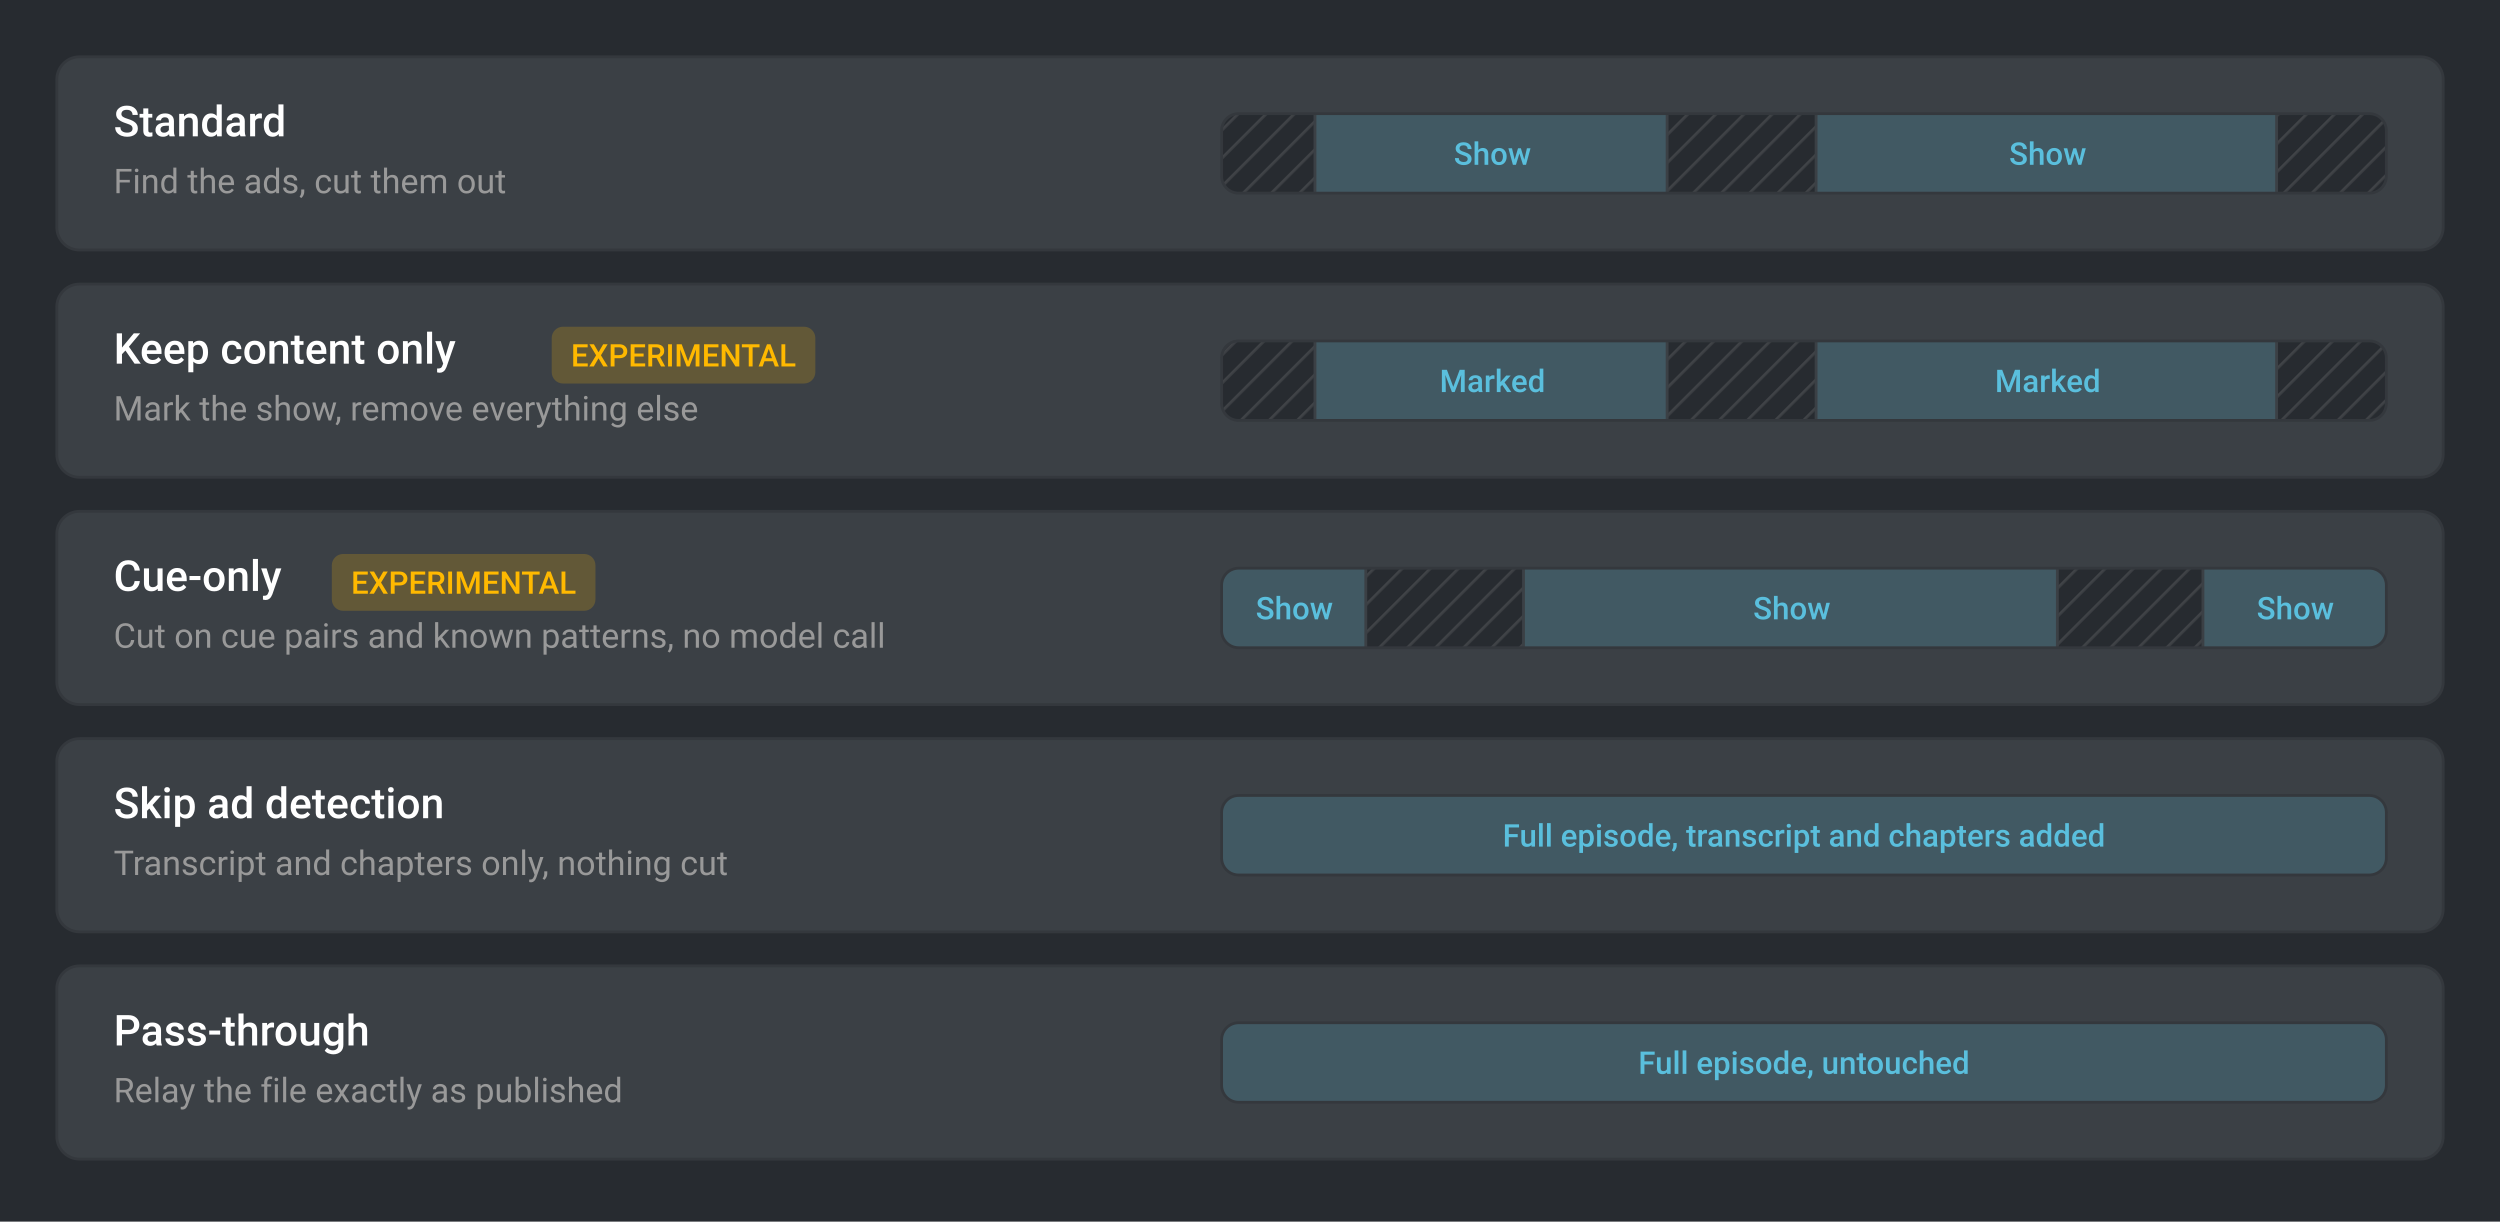
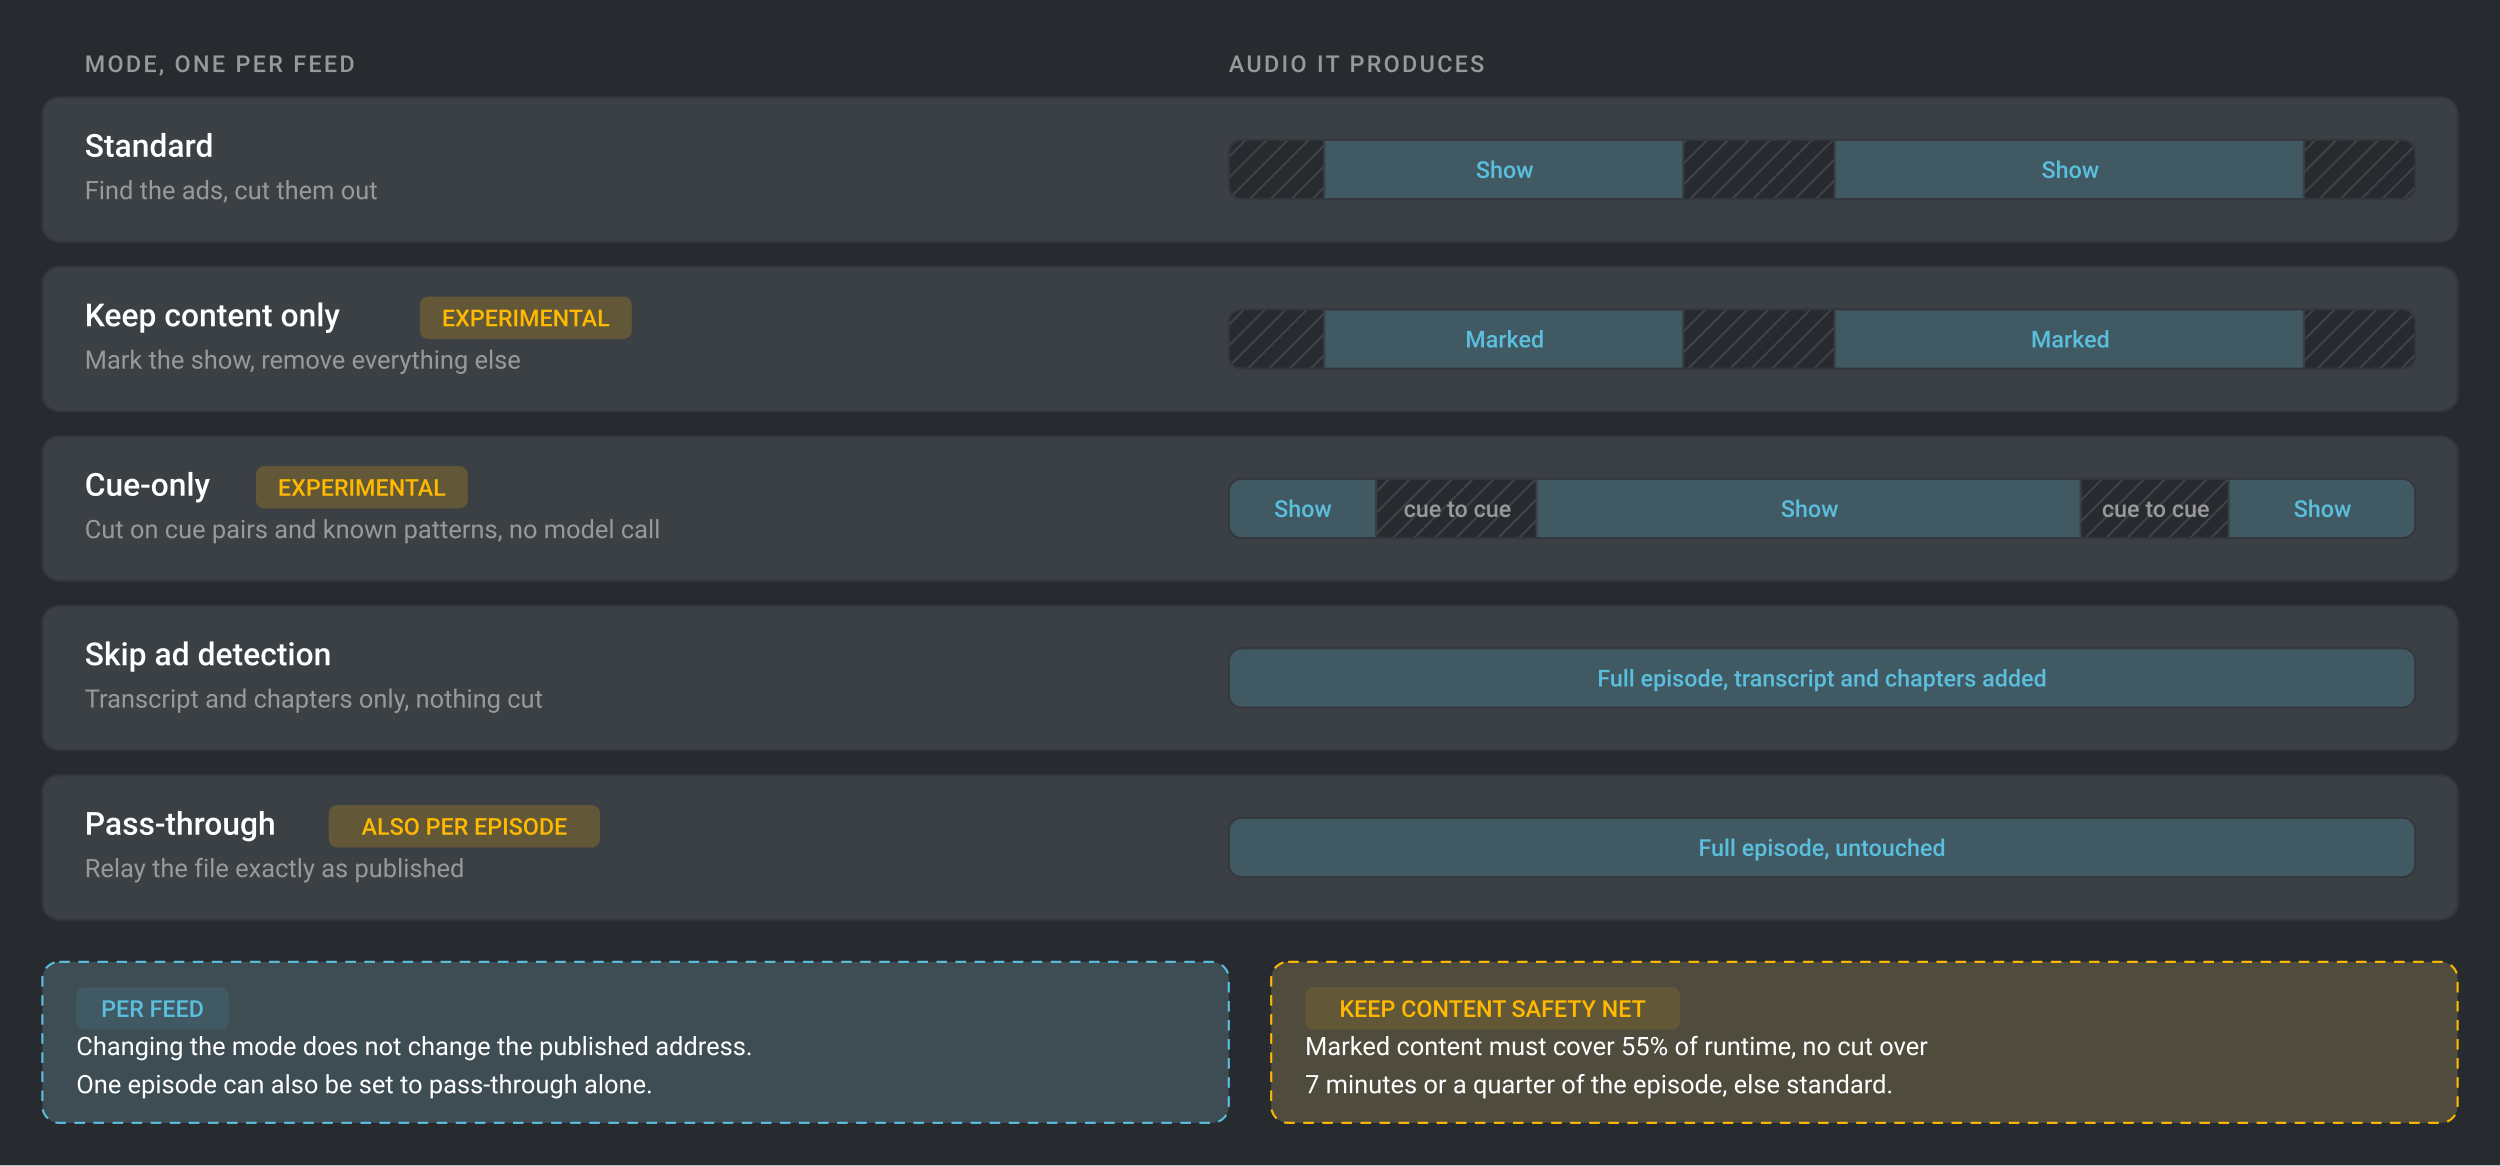
- <svg xmlns="http://www.w3.org/2000/svg" viewBox="0 0 880 430" width="880" height="430" role="img" aria-label="The five per-feed processing modes">
+ <svg xmlns="http://www.w3.org/2000/svg" viewBox="0 0 1180 550" width="1180" height="550" role="img" aria-label="The five per-feed processing modes">
  <defs>
    <marker id="ar" viewBox="0 0 10 10" refX="9" refY="5" markerWidth="6" markerHeight="6" orient="auto-start-reverse">
      <path d="M 0 1 L 9 5 L 0 9 z" fill="#999999" />
    </marker>
    <marker id="arp" viewBox="0 0 10 10" refX="9" refY="5" markerWidth="6" markerHeight="6" orient="auto-start-reverse">
      <path d="M 0 1 L 9 5 L 0 9 z" fill="#5ABFDD" />
    </marker>
    <pattern id="hatch" width="7" height="7" patternTransform="rotate(45)" patternUnits="userSpaceOnUse">
      <line x1="0" y1="0" x2="0" y2="7" stroke="#EF5F5D" stroke-width="2" opacity="0.28" />
    </pattern>
    <pattern id="hatchq" width="7" height="7" patternTransform="rotate(45)" patternUnits="userSpaceOnUse">
      <line x1="0" y1="0" x2="0" y2="7" stroke="#999999" stroke-width="2" opacity="0.20" />
    </pattern>
-     <clipPath id="clip430_40">
-       <rect x="430" y="40" width="410" height="28" rx="6" />
+     <clipPath id="clip580_66">
+       <rect x="580" y="66" width="560" height="28" rx="6" />
    </clipPath>
-     <clipPath id="clip430_120">
-       <rect x="430" y="120" width="410" height="28" rx="6" />
+     <clipPath id="clip580_146">
+       <rect x="580" y="146" width="560" height="28" rx="6" />
    </clipPath>
-     <clipPath id="clip430_200">
-       <rect x="430" y="200" width="410" height="28" rx="6" />
+     <clipPath id="clip580_226">
+       <rect x="580" y="226" width="560" height="28" rx="6" />
    </clipPath>
-     <clipPath id="clip430_280">
-       <rect x="430" y="280" width="410" height="28" rx="6" />
+     <clipPath id="clip580_306">
+       <rect x="580" y="306" width="560" height="28" rx="6" />
    </clipPath>
-     <clipPath id="clip430_360">
-       <rect x="430" y="360" width="410" height="28" rx="6" />
+     <clipPath id="clip580_386">
+       <rect x="580" y="386" width="560" height="28" rx="6" />
    </clipPath>
  </defs>
-   <rect width="880" height="430" fill="#272B30" />
-   <rect x="20" y="20" width="840" height="68" rx="8" fill="#3B4045" stroke="#34383D" stroke-width="1" />
-   <text x="40" y="48" font-family="Roboto, -apple-system, BlinkMacSystemFont, 'Segoe UI', sans-serif" font-size="15" font-weight="500" fill="#FFFFFF" text-anchor="start">Standard</text>
-   <text x="40" y="68" font-family="Roboto, -apple-system, BlinkMacSystemFont, 'Segoe UI', sans-serif" font-size="12" font-weight="400" fill="#999999" text-anchor="start">Find the ads, cut them out</text>
-   <g clip-path="url(#clip430_40)">
-     <rect x="430" y="40" width="33.372" height="28" fill="#272B30" />
-     <rect x="430" y="40" width="33.372" height="28" fill="url(#hatchq)" />
-     <line x1="463.372" y1="40" x2="463.372" y2="68" stroke="#3B4045" stroke-width="2" />
-     <rect x="463.372" y="40" width="123.953" height="28" fill="#415963" />
-     <text x="525.349" y="58.0" font-family="Roboto, -apple-system, BlinkMacSystemFont, 'Segoe UI', sans-serif" font-size="11" font-weight="500" fill="#5ABFDD" text-anchor="middle">Show</text>
-     <line x1="587.326" y1="40" x2="587.326" y2="68" stroke="#3B4045" stroke-width="2" />
-     <rect x="587.326" y="40" width="52.442" height="28" fill="#272B30" />
-     <rect x="587.326" y="40" width="52.442" height="28" fill="url(#hatchq)" />
-     <line x1="639.767" y1="40" x2="639.767" y2="68" stroke="#3B4045" stroke-width="2" />
-     <rect x="639.767" y="40" width="162.093" height="28" fill="#415963" />
-     <text x="720.814" y="58.0" font-family="Roboto, -apple-system, BlinkMacSystemFont, 'Segoe UI', sans-serif" font-size="11" font-weight="500" fill="#5ABFDD" text-anchor="middle">Show</text>
-     <line x1="801.86" y1="40" x2="801.86" y2="68" stroke="#3B4045" stroke-width="2" />
-     <rect x="801.86" y="40" width="38.14" height="28" fill="#272B30" />
-     <rect x="801.86" y="40" width="38.14" height="28" fill="url(#hatchq)" />
+   <rect width="1180" height="550" fill="#272B30" />
+   <text x="40" y="34" font-family="Roboto, -apple-system, BlinkMacSystemFont, 'Segoe UI', sans-serif" font-size="11" font-weight="500" fill="#999999" text-anchor="start" letter-spacing="0.1em">MODE, ONE PER FEED</text>
+   <text x="580" y="34" font-family="Roboto, -apple-system, BlinkMacSystemFont, 'Segoe UI', sans-serif" font-size="11" font-weight="500" fill="#999999" text-anchor="start" letter-spacing="0.1em">AUDIO IT PRODUCES</text>
+   <rect x="20" y="46" width="1140" height="68" rx="8" fill="#3B4045" stroke="#34383D" stroke-width="1" />
+   <text x="40" y="74" font-family="Roboto, -apple-system, BlinkMacSystemFont, 'Segoe UI', sans-serif" font-size="15" font-weight="500" fill="#FFFFFF" text-anchor="start">Standard</text>
+   <text x="40" y="94" font-family="Roboto, -apple-system, BlinkMacSystemFont, 'Segoe UI', sans-serif" font-size="12" font-weight="400" fill="#999999" text-anchor="start">Find the ads, cut them out</text>
+   <g clip-path="url(#clip580_66)">
+     <rect x="580" y="66" width="45.581" height="28" fill="#272B30" />
+     <rect x="580" y="66" width="45.581" height="28" fill="url(#hatchq)" />
+     <line x1="625.581" y1="66" x2="625.581" y2="94" stroke="#3B4045" stroke-width="2" />
+     <rect x="625.581" y="66" width="169.302" height="28" fill="#415963" />
+     <text x="710.233" y="84.0" font-family="Roboto, -apple-system, BlinkMacSystemFont, 'Segoe UI', sans-serif" font-size="11" font-weight="500" fill="#5ABFDD" text-anchor="middle">Show</text>
+     <line x1="794.884" y1="66" x2="794.884" y2="94" stroke="#3B4045" stroke-width="2" />
+     <rect x="794.884" y="66" width="71.628" height="28" fill="#272B30" />
+     <rect x="794.884" y="66" width="71.628" height="28" fill="url(#hatchq)" />
+     <line x1="866.512" y1="66" x2="866.512" y2="94" stroke="#3B4045" stroke-width="2" />
+     <rect x="866.512" y="66" width="221.395" height="28" fill="#415963" />
+     <text x="977.209" y="84.0" font-family="Roboto, -apple-system, BlinkMacSystemFont, 'Segoe UI', sans-serif" font-size="11" font-weight="500" fill="#5ABFDD" text-anchor="middle">Show</text>
+     <line x1="1087.907" y1="66" x2="1087.907" y2="94" stroke="#3B4045" stroke-width="2" />
+     <rect x="1087.907" y="66" width="52.093" height="28" fill="#272B30" />
+     <rect x="1087.907" y="66" width="52.093" height="28" fill="url(#hatchq)" />
  </g>
-   <rect x="430" y="40" width="410" height="28" rx="6" fill="none" stroke="#34383D" stroke-width="1" />
-   <rect x="20" y="100" width="840" height="68" rx="8" fill="#3B4045" stroke="#34383D" stroke-width="1" />
-   <text x="40" y="128" font-family="Roboto, -apple-system, BlinkMacSystemFont, 'Segoe UI', sans-serif" font-size="15" font-weight="500" fill="#FFFFFF" text-anchor="start">Keep content only</text>
-   <text x="40" y="148" font-family="Roboto, -apple-system, BlinkMacSystemFont, 'Segoe UI', sans-serif" font-size="12" font-weight="400" fill="#999999" text-anchor="start">Mark the show, remove everything else</text>
-   <rect x="194.2" y="115" width="92.8" height="20" rx="4" fill="#625837" stroke="none" stroke-width="0" />
-   <text x="240.6" y="129" font-family="Roboto, -apple-system, BlinkMacSystemFont, 'Segoe UI', sans-serif" font-size="11" font-weight="500" fill="#FFB900" text-anchor="middle">EXPERIMENTAL</text>
-   <g clip-path="url(#clip430_120)">
-     <rect x="430" y="120" width="33.372" height="28" fill="#272B30" />
-     <rect x="430" y="120" width="33.372" height="28" fill="url(#hatchq)" />
-     <line x1="463.372" y1="120" x2="463.372" y2="148" stroke="#3B4045" stroke-width="2" />
-     <rect x="463.372" y="120" width="123.953" height="28" fill="#415963" />
-     <text x="525.349" y="138.0" font-family="Roboto, -apple-system, BlinkMacSystemFont, 'Segoe UI', sans-serif" font-size="11" font-weight="500" fill="#5ABFDD" text-anchor="middle">Marked</text>
-     <line x1="587.326" y1="120" x2="587.326" y2="148" stroke="#3B4045" stroke-width="2" />
-     <rect x="587.326" y="120" width="52.442" height="28" fill="#272B30" />
-     <rect x="587.326" y="120" width="52.442" height="28" fill="url(#hatchq)" />
-     <line x1="639.767" y1="120" x2="639.767" y2="148" stroke="#3B4045" stroke-width="2" />
-     <rect x="639.767" y="120" width="162.093" height="28" fill="#415963" />
-     <text x="720.814" y="138.0" font-family="Roboto, -apple-system, BlinkMacSystemFont, 'Segoe UI', sans-serif" font-size="11" font-weight="500" fill="#5ABFDD" text-anchor="middle">Marked</text>
-     <line x1="801.86" y1="120" x2="801.86" y2="148" stroke="#3B4045" stroke-width="2" />
-     <rect x="801.86" y="120" width="38.14" height="28" fill="#272B30" />
-     <rect x="801.86" y="120" width="38.14" height="28" fill="url(#hatchq)" />
+   <rect x="580" y="66" width="560" height="28" rx="6" fill="none" stroke="#34383D" stroke-width="1" />
+   <rect x="20" y="126" width="1140" height="68" rx="8" fill="#3B4045" stroke="#34383D" stroke-width="1" />
+   <text x="40" y="154" font-family="Roboto, -apple-system, BlinkMacSystemFont, 'Segoe UI', sans-serif" font-size="15" font-weight="500" fill="#FFFFFF" text-anchor="start">Keep content only</text>
+   <text x="40" y="174" font-family="Roboto, -apple-system, BlinkMacSystemFont, 'Segoe UI', sans-serif" font-size="12" font-weight="400" fill="#999999" text-anchor="start">Mark the show, remove everything else</text>
+   <rect x="198.2" y="140" width="100" height="20" rx="4" fill="#625837" stroke="none" stroke-width="0" />
+   <text x="248.2" y="154" font-family="Roboto, -apple-system, BlinkMacSystemFont, 'Segoe UI', sans-serif" font-size="11" font-weight="500" fill="#FFB900" text-anchor="middle">EXPERIMENTAL</text>
+   <g clip-path="url(#clip580_146)">
+     <rect x="580" y="146" width="45.581" height="28" fill="#272B30" />
+     <rect x="580" y="146" width="45.581" height="28" fill="url(#hatchq)" />
+     <line x1="625.581" y1="146" x2="625.581" y2="174" stroke="#3B4045" stroke-width="2" />
+     <rect x="625.581" y="146" width="169.302" height="28" fill="#415963" />
+     <text x="710.233" y="164.0" font-family="Roboto, -apple-system, BlinkMacSystemFont, 'Segoe UI', sans-serif" font-size="11" font-weight="500" fill="#5ABFDD" text-anchor="middle">Marked</text>
+     <line x1="794.884" y1="146" x2="794.884" y2="174" stroke="#3B4045" stroke-width="2" />
+     <rect x="794.884" y="146" width="71.628" height="28" fill="#272B30" />
+     <rect x="794.884" y="146" width="71.628" height="28" fill="url(#hatchq)" />
+     <line x1="866.512" y1="146" x2="866.512" y2="174" stroke="#3B4045" stroke-width="2" />
+     <rect x="866.512" y="146" width="221.395" height="28" fill="#415963" />
+     <text x="977.209" y="164.0" font-family="Roboto, -apple-system, BlinkMacSystemFont, 'Segoe UI', sans-serif" font-size="11" font-weight="500" fill="#5ABFDD" text-anchor="middle">Marked</text>
+     <line x1="1087.907" y1="146" x2="1087.907" y2="174" stroke="#3B4045" stroke-width="2" />
+     <rect x="1087.907" y="146" width="52.093" height="28" fill="#272B30" />
+     <rect x="1087.907" y="146" width="52.093" height="28" fill="url(#hatchq)" />
  </g>
-   <rect x="430" y="120" width="410" height="28" rx="6" fill="none" stroke="#34383D" stroke-width="1" />
-   <rect x="20" y="180" width="840" height="68" rx="8" fill="#3B4045" stroke="#34383D" stroke-width="1" />
-   <text x="40" y="208" font-family="Roboto, -apple-system, BlinkMacSystemFont, 'Segoe UI', sans-serif" font-size="15" font-weight="500" fill="#FFFFFF" text-anchor="start">Cue-only</text>
-   <text x="40" y="228" font-family="Roboto, -apple-system, BlinkMacSystemFont, 'Segoe UI', sans-serif" font-size="12" font-weight="400" fill="#999999" text-anchor="start">Cut on cue pairs and known patterns, no model call</text>
-   <rect x="116.8" y="195" width="92.8" height="20" rx="4" fill="#625837" stroke="none" stroke-width="0" />
-   <text x="163.2" y="209" font-family="Roboto, -apple-system, BlinkMacSystemFont, 'Segoe UI', sans-serif" font-size="11" font-weight="500" fill="#FFB900" text-anchor="middle">EXPERIMENTAL</text>
-   <g clip-path="url(#clip430_200)">
-     <rect x="430" y="200" width="51.25" height="28" fill="#415963" />
-     <text x="455.625" y="218.0" font-family="Roboto, -apple-system, BlinkMacSystemFont, 'Segoe UI', sans-serif" font-size="11" font-weight="500" fill="#5ABFDD" text-anchor="middle">Show</text>
-     <line x1="481.25" y1="200" x2="481.25" y2="228" stroke="#3B4045" stroke-width="2" />
-     <rect x="481.25" y="200" width="55.521" height="28" fill="#272B30" />
-     <rect x="481.25" y="200" width="55.521" height="28" fill="url(#hatchq)" />
-     <line x1="536.771" y1="200" x2="536.771" y2="228" stroke="#3B4045" stroke-width="2" />
-     <rect x="536.771" y="200" width="187.917" height="28" fill="#415963" />
-     <text x="630.729" y="218.0" font-family="Roboto, -apple-system, BlinkMacSystemFont, 'Segoe UI', sans-serif" font-size="11" font-weight="500" fill="#5ABFDD" text-anchor="middle">Show</text>
-     <line x1="724.688" y1="200" x2="724.688" y2="228" stroke="#3B4045" stroke-width="2" />
-     <rect x="724.688" y="200" width="51.25" height="28" fill="#272B30" />
-     <rect x="724.688" y="200" width="51.25" height="28" fill="url(#hatchq)" />
-     <line x1="775.938" y1="200" x2="775.938" y2="228" stroke="#3B4045" stroke-width="2" />
-     <rect x="775.938" y="200" width="64.062" height="28" fill="#415963" />
-     <text x="807.969" y="218.0" font-family="Roboto, -apple-system, BlinkMacSystemFont, 'Segoe UI', sans-serif" font-size="11" font-weight="500" fill="#5ABFDD" text-anchor="middle">Show</text>
+   <rect x="580" y="146" width="560" height="28" rx="6" fill="none" stroke="#34383D" stroke-width="1" />
+   <rect x="20" y="206" width="1140" height="68" rx="8" fill="#3B4045" stroke="#34383D" stroke-width="1" />
+   <text x="40" y="234" font-family="Roboto, -apple-system, BlinkMacSystemFont, 'Segoe UI', sans-serif" font-size="15" font-weight="500" fill="#FFFFFF" text-anchor="start">Cue-only</text>
+   <text x="40" y="254" font-family="Roboto, -apple-system, BlinkMacSystemFont, 'Segoe UI', sans-serif" font-size="12" font-weight="400" fill="#999999" text-anchor="start">Cut on cue pairs and known patterns, no model call</text>
+   <rect x="120.8" y="220" width="100" height="20" rx="4" fill="#625837" stroke="none" stroke-width="0" />
+   <text x="170.8" y="234" font-family="Roboto, -apple-system, BlinkMacSystemFont, 'Segoe UI', sans-serif" font-size="11" font-weight="500" fill="#FFB900" text-anchor="middle">EXPERIMENTAL</text>
+   <g clip-path="url(#clip580_226)">
+     <rect x="580" y="226" width="70.0" height="28" fill="#415963" />
+     <text x="615.0" y="244.0" font-family="Roboto, -apple-system, BlinkMacSystemFont, 'Segoe UI', sans-serif" font-size="11" font-weight="500" fill="#5ABFDD" text-anchor="middle">Show</text>
+     <line x1="650.0" y1="226" x2="650.0" y2="254" stroke="#3B4045" stroke-width="2" />
+     <rect x="650.0" y="226" width="75.833" height="28" fill="#272B30" />
+     <rect x="650.0" y="226" width="75.833" height="28" fill="url(#hatchq)" />
+     <text x="687.917" y="244.0" font-family="Roboto, -apple-system, BlinkMacSystemFont, 'Segoe UI', sans-serif" font-size="11" font-weight="500" fill="#999999" text-anchor="middle">cue to cue</text>
+     <line x1="725.833" y1="226" x2="725.833" y2="254" stroke="#3B4045" stroke-width="2" />
+     <rect x="725.833" y="226" width="256.667" height="28" fill="#415963" />
+     <text x="854.167" y="244.0" font-family="Roboto, -apple-system, BlinkMacSystemFont, 'Segoe UI', sans-serif" font-size="11" font-weight="500" fill="#5ABFDD" text-anchor="middle">Show</text>
+     <line x1="982.5" y1="226" x2="982.5" y2="254" stroke="#3B4045" stroke-width="2" />
+     <rect x="982.5" y="226" width="70.0" height="28" fill="#272B30" />
+     <rect x="982.5" y="226" width="70.0" height="28" fill="url(#hatchq)" />
+     <text x="1017.5" y="244.0" font-family="Roboto, -apple-system, BlinkMacSystemFont, 'Segoe UI', sans-serif" font-size="11" font-weight="500" fill="#999999" text-anchor="middle">cue to cue</text>
+     <line x1="1052.5" y1="226" x2="1052.5" y2="254" stroke="#3B4045" stroke-width="2" />
+     <rect x="1052.5" y="226" width="87.5" height="28" fill="#415963" />
+     <text x="1096.25" y="244.0" font-family="Roboto, -apple-system, BlinkMacSystemFont, 'Segoe UI', sans-serif" font-size="11" font-weight="500" fill="#5ABFDD" text-anchor="middle">Show</text>
  </g>
-   <rect x="430" y="200" width="410" height="28" rx="6" fill="none" stroke="#34383D" stroke-width="1" />
-   <rect x="20" y="260" width="840" height="68" rx="8" fill="#3B4045" stroke="#34383D" stroke-width="1" />
-   <text x="40" y="288" font-family="Roboto, -apple-system, BlinkMacSystemFont, 'Segoe UI', sans-serif" font-size="15" font-weight="500" fill="#FFFFFF" text-anchor="start">Skip ad detection</text>
-   <text x="40" y="308" font-family="Roboto, -apple-system, BlinkMacSystemFont, 'Segoe UI', sans-serif" font-size="12" font-weight="400" fill="#999999" text-anchor="start">Transcript and chapters only, nothing cut</text>
-   <g clip-path="url(#clip430_280)">
-     <rect x="430" y="280" width="410.0" height="28" fill="#415963" />
-     <text x="635.0" y="298.0" font-family="Roboto, -apple-system, BlinkMacSystemFont, 'Segoe UI', sans-serif" font-size="11" font-weight="500" fill="#5ABFDD" text-anchor="middle">Full episode, transcript and chapters added</text>
+   <rect x="580" y="226" width="560" height="28" rx="6" fill="none" stroke="#34383D" stroke-width="1" />
+   <rect x="20" y="286" width="1140" height="68" rx="8" fill="#3B4045" stroke="#34383D" stroke-width="1" />
+   <text x="40" y="314" font-family="Roboto, -apple-system, BlinkMacSystemFont, 'Segoe UI', sans-serif" font-size="15" font-weight="500" fill="#FFFFFF" text-anchor="start">Skip ad detection</text>
+   <text x="40" y="334" font-family="Roboto, -apple-system, BlinkMacSystemFont, 'Segoe UI', sans-serif" font-size="12" font-weight="400" fill="#999999" text-anchor="start">Transcript and chapters only, nothing cut</text>
+   <g clip-path="url(#clip580_306)">
+     <rect x="580" y="306" width="560.0" height="28" fill="#415963" />
+     <text x="860.0" y="324.0" font-family="Roboto, -apple-system, BlinkMacSystemFont, 'Segoe UI', sans-serif" font-size="11" font-weight="500" fill="#5ABFDD" text-anchor="middle">Full episode, transcript and chapters added</text>
  </g>
-   <rect x="430" y="280" width="410" height="28" rx="6" fill="none" stroke="#34383D" stroke-width="1" />
-   <rect x="20" y="340" width="840" height="68" rx="8" fill="#3B4045" stroke="#34383D" stroke-width="1" />
-   <text x="40" y="368" font-family="Roboto, -apple-system, BlinkMacSystemFont, 'Segoe UI', sans-serif" font-size="15" font-weight="500" fill="#FFFFFF" text-anchor="start">Pass-through</text>
-   <text x="40" y="388" font-family="Roboto, -apple-system, BlinkMacSystemFont, 'Segoe UI', sans-serif" font-size="12" font-weight="400" fill="#999999" text-anchor="start">Relay the file exactly as published</text>
-   <g clip-path="url(#clip430_360)">
-     <rect x="430" y="360" width="410.0" height="28" fill="#415963" />
-     <text x="635.0" y="378.0" font-family="Roboto, -apple-system, BlinkMacSystemFont, 'Segoe UI', sans-serif" font-size="11" font-weight="500" fill="#5ABFDD" text-anchor="middle">Full episode, untouched</text>
+   <rect x="580" y="306" width="560" height="28" rx="6" fill="none" stroke="#34383D" stroke-width="1" />
+   <rect x="20" y="366" width="1140" height="68" rx="8" fill="#3B4045" stroke="#34383D" stroke-width="1" />
+   <text x="40" y="394" font-family="Roboto, -apple-system, BlinkMacSystemFont, 'Segoe UI', sans-serif" font-size="15" font-weight="500" fill="#FFFFFF" text-anchor="start">Pass-through</text>
+   <text x="40" y="414" font-family="Roboto, -apple-system, BlinkMacSystemFont, 'Segoe UI', sans-serif" font-size="12" font-weight="400" fill="#999999" text-anchor="start">Relay the file exactly as published</text>
+   <rect x="155.2" y="380" width="128" height="20" rx="4" fill="#625837" stroke="none" stroke-width="0" />
+   <text x="219.2" y="394" font-family="Roboto, -apple-system, BlinkMacSystemFont, 'Segoe UI', sans-serif" font-size="11" font-weight="500" fill="#FFB900" text-anchor="middle">ALSO PER EPISODE</text>
+   <g clip-path="url(#clip580_386)">
+     <rect x="580" y="386" width="560.0" height="28" fill="#415963" />
+     <text x="860.0" y="404.0" font-family="Roboto, -apple-system, BlinkMacSystemFont, 'Segoe UI', sans-serif" font-size="11" font-weight="500" fill="#5ABFDD" text-anchor="middle">Full episode, untouched</text>
  </g>
-   <rect x="430" y="360" width="410" height="28" rx="6" fill="none" stroke="#34383D" stroke-width="1" />
+   <rect x="580" y="386" width="560" height="28" rx="6" fill="none" stroke="#34383D" stroke-width="1" />
+   <rect x="20" y="454" width="560" height="76" rx="8" fill="#3E4D54" stroke="#5ABFDD" stroke-width="1" stroke-dasharray="5 4" />
+   <rect x="36" y="466" width="72" height="20" rx="4" fill="#415963" stroke="none" stroke-width="0" />
+   <text x="72.0" y="480" font-family="Roboto, -apple-system, BlinkMacSystemFont, 'Segoe UI', sans-serif" font-size="11" font-weight="500" fill="#5ABFDD" text-anchor="middle">PER FEED</text>
+   <text x="36" y="498" font-family="Roboto, -apple-system, BlinkMacSystemFont, 'Segoe UI', sans-serif" font-size="12" font-weight="400" fill="#FFFFFF" text-anchor="start">Changing the mode does not change the published address.</text>
+   <text x="36" y="516" font-family="Roboto, -apple-system, BlinkMacSystemFont, 'Segoe UI', sans-serif" font-size="12" font-weight="400" fill="#FFFFFF" text-anchor="start">One episode can also be set to pass-through alone.</text>
+   <rect x="600" y="454" width="560" height="76" rx="8" fill="#4F4C3E" stroke="#FFB900" stroke-width="1" stroke-dasharray="5 4" />
+   <rect x="616" y="466" width="177" height="20" rx="4" fill="#625837" stroke="none" stroke-width="0" />
+   <text x="704.5" y="480" font-family="Roboto, -apple-system, BlinkMacSystemFont, 'Segoe UI', sans-serif" font-size="11" font-weight="500" fill="#FFB900" text-anchor="middle">KEEP CONTENT SAFETY NET</text>
+   <text x="616" y="498" font-family="Roboto, -apple-system, BlinkMacSystemFont, 'Segoe UI', sans-serif" font-size="12" font-weight="400" fill="#FFFFFF" text-anchor="start">Marked content must cover 55% of runtime, no cut over</text>
+   <text x="616" y="516" font-family="Roboto, -apple-system, BlinkMacSystemFont, 'Segoe UI', sans-serif" font-size="12" font-weight="400" fill="#FFFFFF" text-anchor="start">7 minutes or a quarter of the episode, else standard.</text>
</svg>
